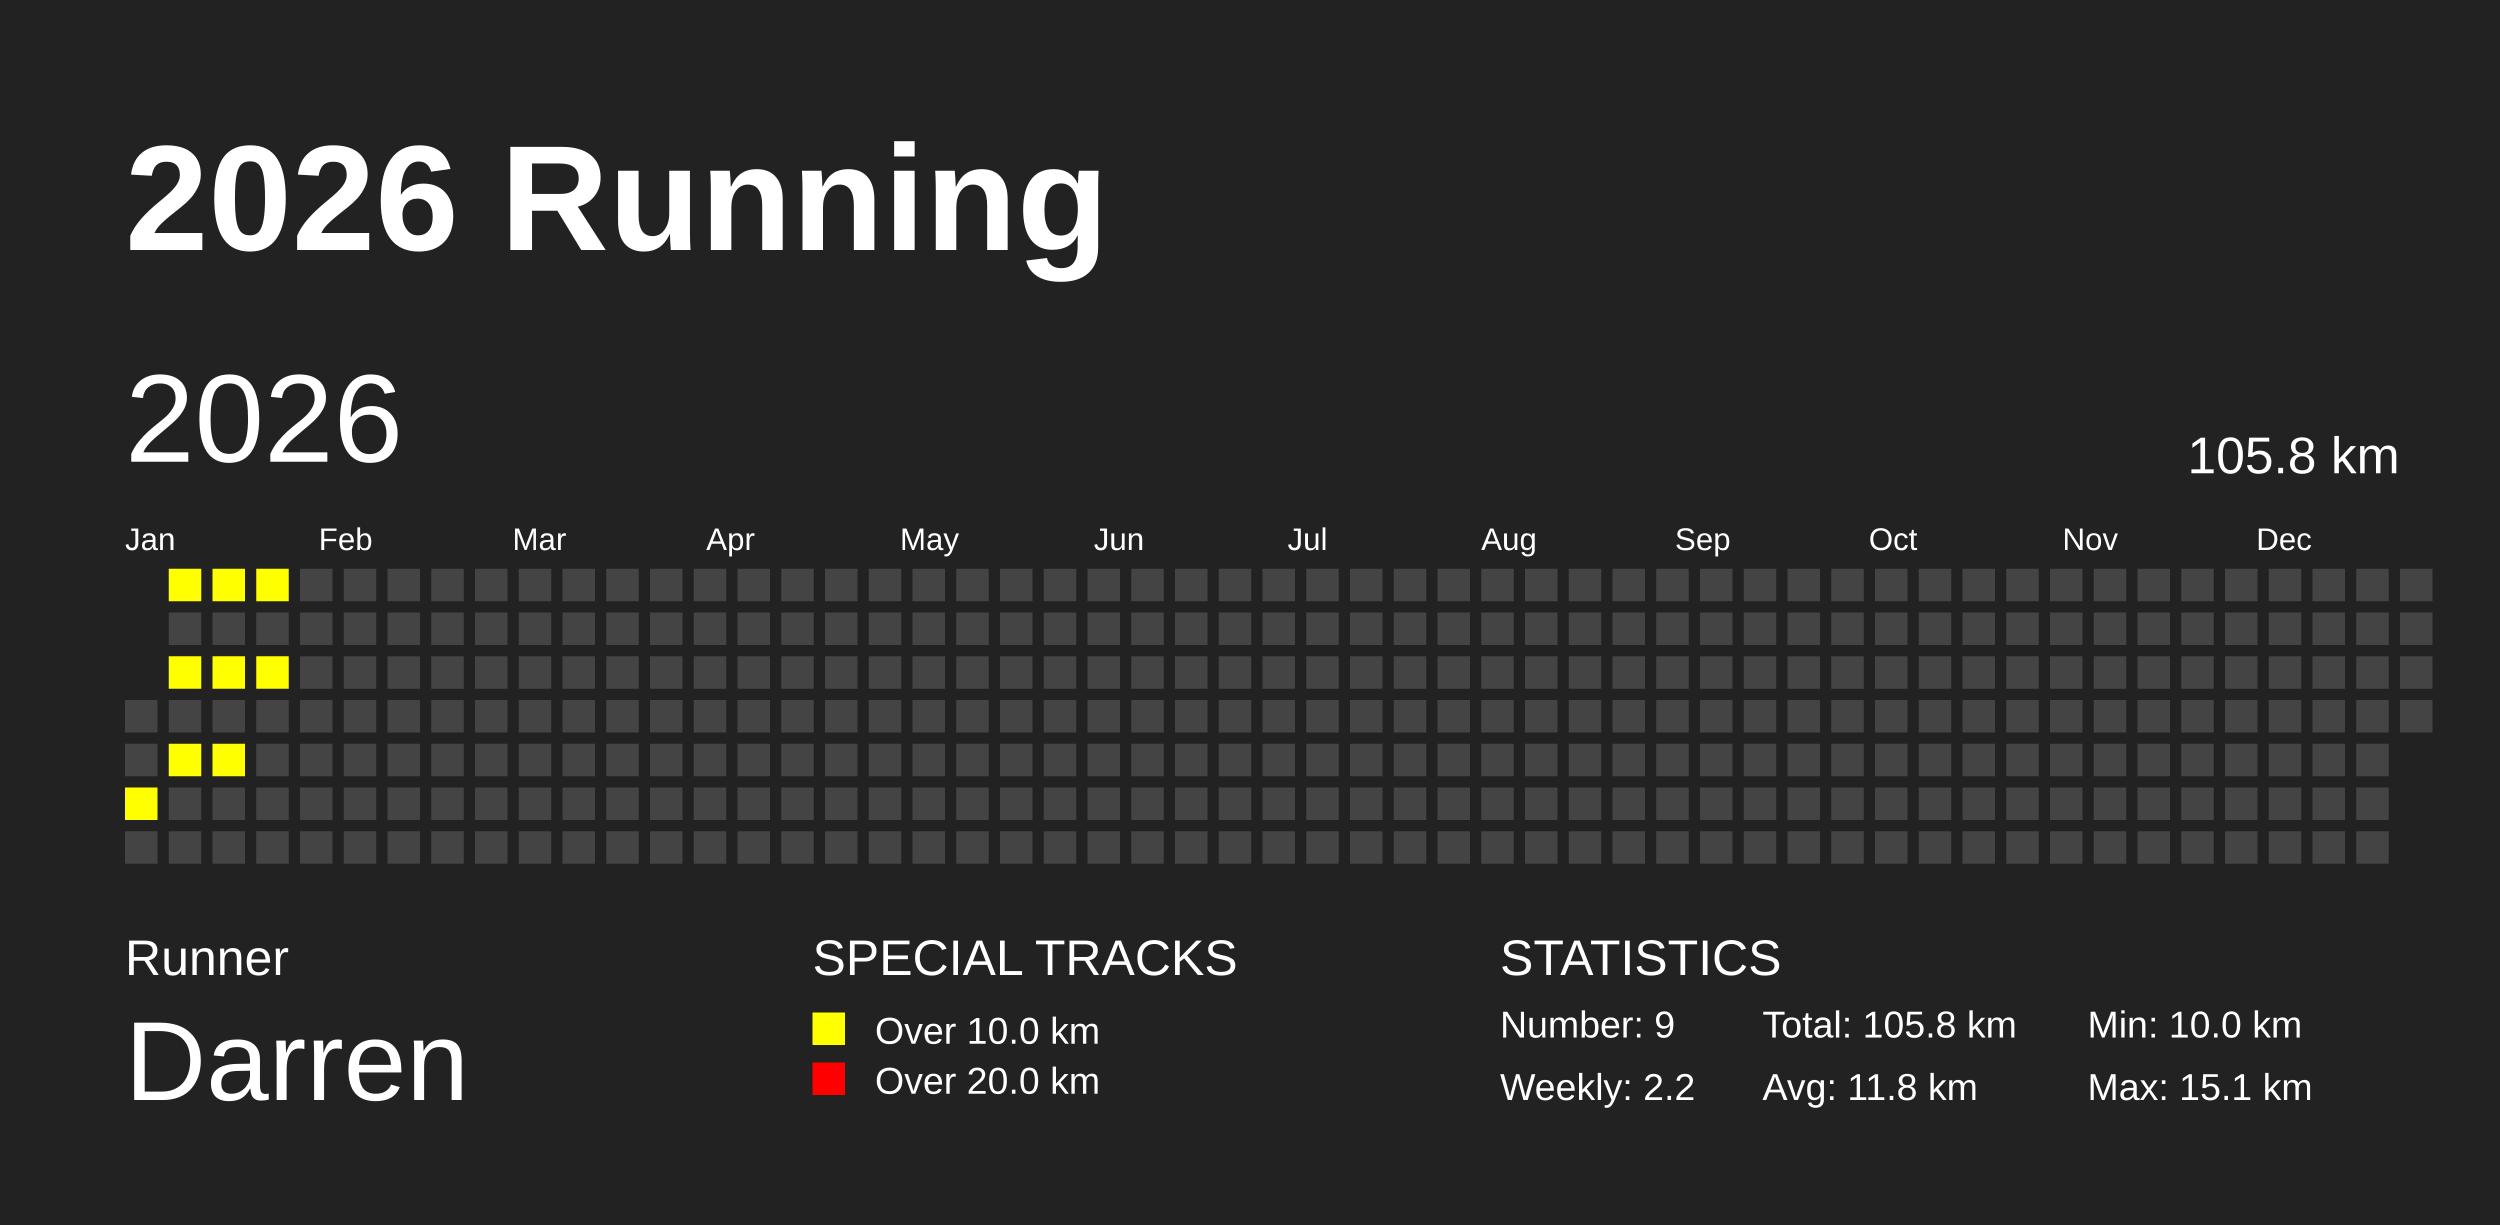
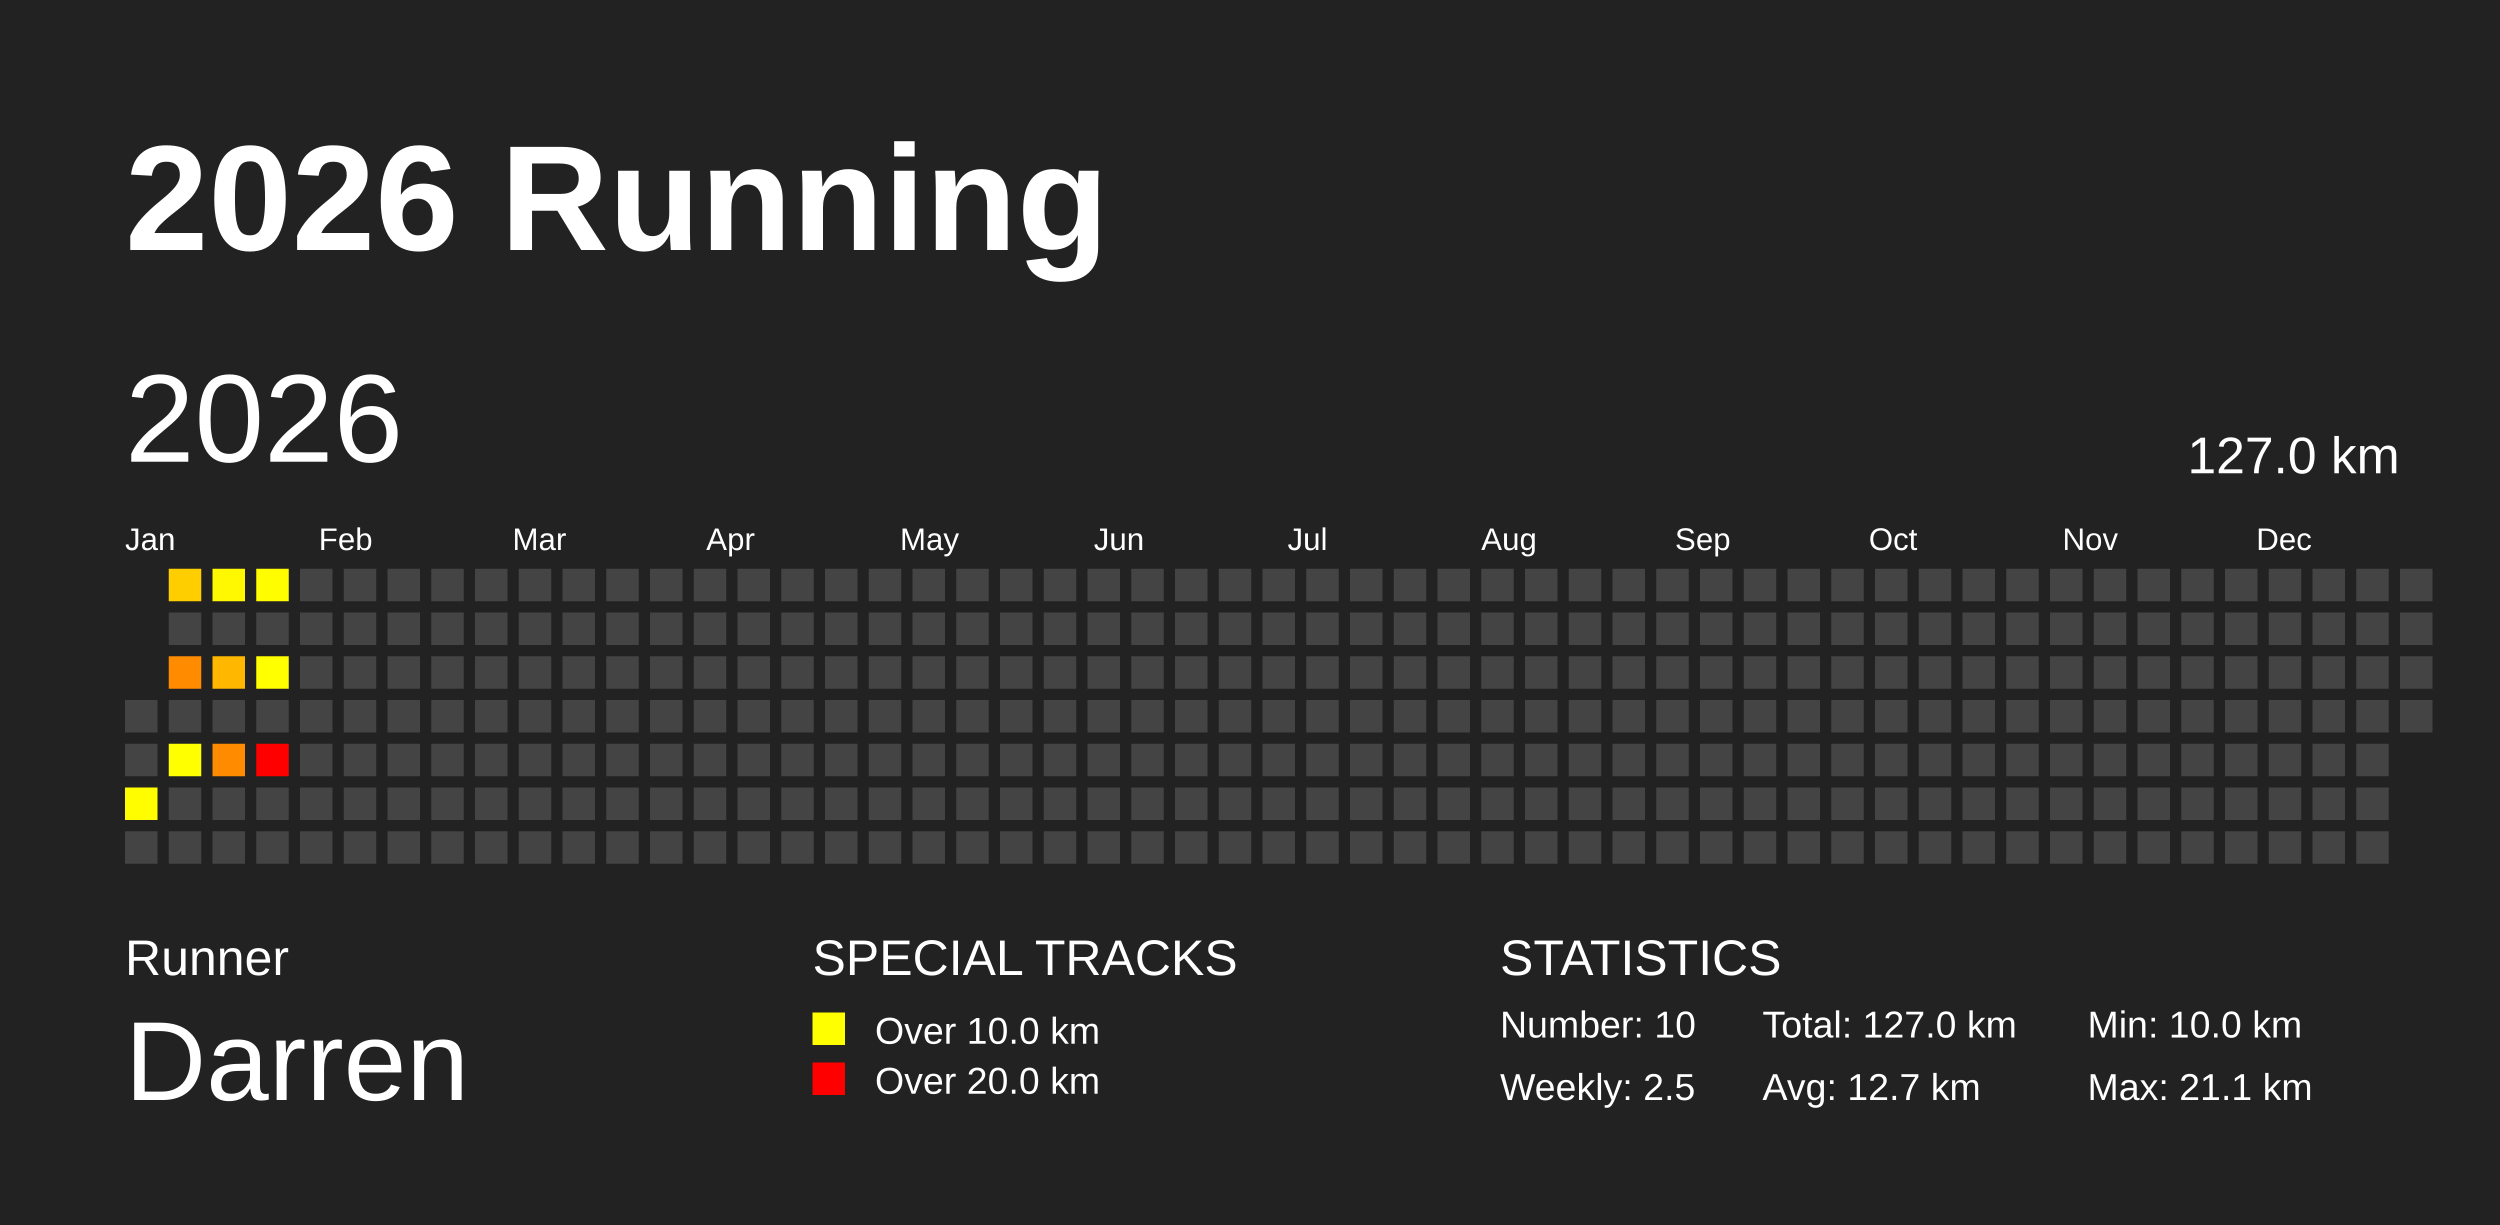
<svg xmlns="http://www.w3.org/2000/svg" baseProfile="full" height="98mm" version="1.1" viewBox="0,0,200,98" width="200mm">
  <defs />
  <rect fill="#222222" height="98" width="200" x="0" y="0" />
  <text fill="#FFFFFF" style="font-size:12px; font-family:Arial; font-weight:bold;" x="10" y="20">2026 Running</text>
  <text fill="#FFFFFF" style="font-size:4px; font-family:Arial" x="10" y="78">Runner</text>
  <text fill="#FFFFFF" style="font-size:9px; font-family:Arial" x="10" y="88">Darren</text>
  <text fill="#FFFFFF" style="font-size:4px; font-family:Arial" x="65" y="78">SPECIAL TRACKS</text>
  <rect fill="yellow" height="2.6" width="2.6" x="65" y="81" />
  <text fill="#FFFFFF" style="font-size:3px; font-family:Arial" x="70" y="83.5">Over 10.0 km</text>
  <rect fill="red" height="2.6" width="2.6" x="65" y="85" />
  <text fill="#FFFFFF" style="font-size:3px; font-family:Arial" x="70" y="87.5">Over 20.0 km</text>
  <text fill="#FFFFFF" style="font-size:4px; font-family:Arial" x="120" y="78">STATISTICS</text>
-   <text fill="#FFFFFF" style="font-size:3px; font-family:Arial" x="120" y="83">Number: 9</text>
-   <text fill="#FFFFFF" style="font-size:3px; font-family:Arial" x="120" y="88">Weekly: 2.2</text>
-   <text fill="#FFFFFF" style="font-size:3px; font-family:Arial" x="141" y="83">Total: 105.8 km</text>
-   <text fill="#FFFFFF" style="font-size:3px; font-family:Arial" x="141" y="88">Avg: 11.8 km</text>
+   <text fill="#FFFFFF" style="font-size:3px; font-family:Arial" x="120" y="83">Number: 10</text>
+   <text fill="#FFFFFF" style="font-size:3px; font-family:Arial" x="120" y="88">Weekly: 2.5</text>
+   <text fill="#FFFFFF" style="font-size:3px; font-family:Arial" x="141" y="83">Total: 127.0 km</text>
+   <text fill="#FFFFFF" style="font-size:3px; font-family:Arial" x="141" y="88">Avg: 12.7 km</text>
  <text fill="#FFFFFF" style="font-size:3px; font-family:Arial" x="167" y="83">Min: 10.0 km</text>
-   <text fill="#FFFFFF" style="font-size:3px; font-family:Arial" x="167" y="88">Max: 15.1 km</text>
+   <text fill="#FFFFFF" style="font-size:3px; font-family:Arial" x="167" y="88">Max: 21.1 km</text>
  <text dominant-baseline="hanging" fill="#FFFFFF" style="font-size:10.0px; font-family:Arial;" x="10" y="30">2026</text>
-   <text dominant-baseline="hanging" fill="#FFFFFF" style="font-size:4.125px; font-family:Arial;" x="175" y="35">105.8 km</text>
+   <text dominant-baseline="hanging" fill="#FFFFFF" style="font-size:4.125px; font-family:Arial;" x="175" y="35">127.0 km</text>
  <text fill="#FFFFFF" style="font-size:2.5px; font-family:Arial" x="10.0" y="44">Jan</text>
  <text fill="#FFFFFF" style="font-size:2.5px; font-family:Arial" x="25.5" y="44">Feb</text>
  <text fill="#FFFFFF" style="font-size:2.5px; font-family:Arial" x="41.0" y="44">Mar</text>
  <text fill="#FFFFFF" style="font-size:2.5px; font-family:Arial" x="56.5" y="44">Apr</text>
  <text fill="#FFFFFF" style="font-size:2.5px; font-family:Arial" x="72.0" y="44">May</text>
  <text fill="#FFFFFF" style="font-size:2.5px; font-family:Arial" x="87.5" y="44">Jun</text>
  <text fill="#FFFFFF" style="font-size:2.5px; font-family:Arial" x="103.0" y="44">Jul</text>
  <text fill="#FFFFFF" style="font-size:2.5px; font-family:Arial" x="118.5" y="44">Aug</text>
  <text fill="#FFFFFF" style="font-size:2.5px; font-family:Arial" x="134.0" y="44">Sep</text>
  <text fill="#FFFFFF" style="font-size:2.5px; font-family:Arial" x="149.5" y="44">Oct</text>
  <text fill="#FFFFFF" style="font-size:2.5px; font-family:Arial" x="165.0" y="44">Nov</text>
  <text fill="#FFFFFF" style="font-size:2.5px; font-family:Arial" x="180.5" y="44">Dec</text>
  <rect fill="#444444" height="2.6" width="2.6" x="10.0" y="56.0" />
  <rect fill="#444444" height="2.6" width="2.6" x="10.0" y="59.5" />
-   <rect fill="yellow" height="2.6" width="2.6" x="10.0" y="63.0" />
+   <rect fill="#fffd00" height="2.6" width="2.6" x="10.0" y="63.0" />
  <rect fill="#444444" height="2.6" width="2.6" x="10.0" y="66.5" />
-   <rect fill="yellow" height="2.6" width="2.6" x="13.5" y="45.5" />
+   <rect fill="#ffce00" height="2.6" width="2.6" x="13.5" y="45.5" />
  <rect fill="#444444" height="2.6" width="2.6" x="13.5" y="49.0" />
-   <rect fill="yellow" height="2.6" width="2.6" x="13.5" y="52.5" />
+   <rect fill="#ff8c00" height="2.6" width="2.6" x="13.5" y="52.5" />
  <rect fill="#444444" height="2.6" width="2.6" x="13.5" y="56.0" />
-   <rect fill="yellow" height="2.6" width="2.6" x="13.5" y="59.5" />
+   <rect fill="#ffff00" height="2.6" width="2.6" x="13.5" y="59.5" />
  <rect fill="#444444" height="2.6" width="2.6" x="13.5" y="63.0" />
  <rect fill="#444444" height="2.6" width="2.6" x="13.5" y="66.5" />
-   <rect fill="yellow" height="2.6" width="2.6" x="17.0" y="45.5" />
+   <rect fill="#fff800" height="2.6" width="2.6" x="17.0" y="45.5" />
  <rect fill="#444444" height="2.6" width="2.6" x="17.0" y="49.0" />
-   <rect fill="yellow" height="2.6" width="2.6" x="17.0" y="52.5" />
+   <rect fill="#ffb700" height="2.6" width="2.6" x="17.0" y="52.5" />
  <rect fill="#444444" height="2.6" width="2.6" x="17.0" y="56.0" />
-   <rect fill="yellow" height="2.6" width="2.6" x="17.0" y="59.5" />
+   <rect fill="#ff8b00" height="2.6" width="2.6" x="17.0" y="59.5" />
  <rect fill="#444444" height="2.6" width="2.6" x="17.0" y="63.0" />
  <rect fill="#444444" height="2.6" width="2.6" x="17.0" y="66.5" />
-   <rect fill="yellow" height="2.6" width="2.6" x="20.5" y="45.5" />
+   <rect fill="#fffd00" height="2.6" width="2.6" x="20.5" y="45.5" />
  <rect fill="#444444" height="2.6" width="2.6" x="20.5" y="49.0" />
-   <rect fill="yellow" height="2.6" width="2.6" x="20.5" y="52.5" />
+   <rect fill="#ffff00" height="2.6" width="2.6" x="20.5" y="52.5" />
  <rect fill="#444444" height="2.6" width="2.6" x="20.5" y="56.0" />
-   <rect fill="#444444" height="2.6" width="2.6" x="20.5" y="59.5" />
+   <rect fill="red" height="2.6" width="2.6" x="20.5" y="59.5" />
  <rect fill="#444444" height="2.6" width="2.6" x="20.5" y="63.0" />
  <rect fill="#444444" height="2.6" width="2.6" x="20.5" y="66.5" />
  <rect fill="#444444" height="2.6" width="2.6" x="24.0" y="45.5" />
  <rect fill="#444444" height="2.6" width="2.6" x="24.0" y="49.0" />
  <rect fill="#444444" height="2.6" width="2.6" x="24.0" y="52.5" />
  <rect fill="#444444" height="2.6" width="2.6" x="24.0" y="56.0" />
  <rect fill="#444444" height="2.6" width="2.6" x="24.0" y="59.5" />
  <rect fill="#444444" height="2.6" width="2.6" x="24.0" y="63.0" />
  <rect fill="#444444" height="2.6" width="2.6" x="24.0" y="66.5" />
  <rect fill="#444444" height="2.6" width="2.6" x="27.5" y="45.5" />
  <rect fill="#444444" height="2.6" width="2.6" x="27.5" y="49.0" />
  <rect fill="#444444" height="2.6" width="2.6" x="27.5" y="52.5" />
  <rect fill="#444444" height="2.6" width="2.6" x="27.5" y="56.0" />
  <rect fill="#444444" height="2.6" width="2.6" x="27.5" y="59.5" />
  <rect fill="#444444" height="2.6" width="2.6" x="27.5" y="63.0" />
  <rect fill="#444444" height="2.6" width="2.6" x="27.5" y="66.5" />
  <rect fill="#444444" height="2.6" width="2.6" x="31.0" y="45.5" />
  <rect fill="#444444" height="2.6" width="2.6" x="31.0" y="49.0" />
  <rect fill="#444444" height="2.6" width="2.6" x="31.0" y="52.5" />
  <rect fill="#444444" height="2.6" width="2.6" x="31.0" y="56.0" />
  <rect fill="#444444" height="2.6" width="2.6" x="31.0" y="59.5" />
  <rect fill="#444444" height="2.6" width="2.6" x="31.0" y="63.0" />
  <rect fill="#444444" height="2.6" width="2.6" x="31.0" y="66.5" />
  <rect fill="#444444" height="2.6" width="2.6" x="34.5" y="45.5" />
  <rect fill="#444444" height="2.6" width="2.6" x="34.5" y="49.0" />
  <rect fill="#444444" height="2.6" width="2.6" x="34.5" y="52.5" />
  <rect fill="#444444" height="2.6" width="2.6" x="34.5" y="56.0" />
  <rect fill="#444444" height="2.6" width="2.6" x="34.5" y="59.5" />
  <rect fill="#444444" height="2.6" width="2.6" x="34.5" y="63.0" />
  <rect fill="#444444" height="2.6" width="2.6" x="34.5" y="66.5" />
  <rect fill="#444444" height="2.6" width="2.6" x="38.0" y="45.5" />
  <rect fill="#444444" height="2.6" width="2.6" x="38.0" y="49.0" />
  <rect fill="#444444" height="2.6" width="2.6" x="38.0" y="52.5" />
  <rect fill="#444444" height="2.6" width="2.6" x="38.0" y="56.0" />
  <rect fill="#444444" height="2.6" width="2.6" x="38.0" y="59.5" />
  <rect fill="#444444" height="2.6" width="2.6" x="38.0" y="63.0" />
  <rect fill="#444444" height="2.6" width="2.6" x="38.0" y="66.5" />
  <rect fill="#444444" height="2.6" width="2.6" x="41.5" y="45.5" />
  <rect fill="#444444" height="2.6" width="2.6" x="41.5" y="49.0" />
  <rect fill="#444444" height="2.6" width="2.6" x="41.5" y="52.5" />
  <rect fill="#444444" height="2.6" width="2.6" x="41.5" y="56.0" />
  <rect fill="#444444" height="2.6" width="2.6" x="41.5" y="59.5" />
  <rect fill="#444444" height="2.6" width="2.6" x="41.5" y="63.0" />
  <rect fill="#444444" height="2.6" width="2.6" x="41.5" y="66.5" />
  <rect fill="#444444" height="2.6" width="2.6" x="45.0" y="45.5" />
  <rect fill="#444444" height="2.6" width="2.6" x="45.0" y="49.0" />
  <rect fill="#444444" height="2.6" width="2.6" x="45.0" y="52.5" />
  <rect fill="#444444" height="2.6" width="2.6" x="45.0" y="56.0" />
  <rect fill="#444444" height="2.6" width="2.6" x="45.0" y="59.5" />
  <rect fill="#444444" height="2.6" width="2.6" x="45.0" y="63.0" />
  <rect fill="#444444" height="2.6" width="2.6" x="45.0" y="66.5" />
  <rect fill="#444444" height="2.6" width="2.6" x="48.5" y="45.5" />
  <rect fill="#444444" height="2.6" width="2.6" x="48.5" y="49.0" />
  <rect fill="#444444" height="2.6" width="2.6" x="48.5" y="52.5" />
  <rect fill="#444444" height="2.6" width="2.6" x="48.5" y="56.0" />
  <rect fill="#444444" height="2.6" width="2.6" x="48.5" y="59.5" />
  <rect fill="#444444" height="2.6" width="2.6" x="48.5" y="63.0" />
  <rect fill="#444444" height="2.6" width="2.6" x="48.5" y="66.5" />
  <rect fill="#444444" height="2.6" width="2.6" x="52.0" y="45.5" />
  <rect fill="#444444" height="2.6" width="2.6" x="52.0" y="49.0" />
  <rect fill="#444444" height="2.6" width="2.6" x="52.0" y="52.5" />
  <rect fill="#444444" height="2.6" width="2.6" x="52.0" y="56.0" />
  <rect fill="#444444" height="2.6" width="2.6" x="52.0" y="59.5" />
  <rect fill="#444444" height="2.6" width="2.6" x="52.0" y="63.0" />
  <rect fill="#444444" height="2.6" width="2.6" x="52.0" y="66.5" />
  <rect fill="#444444" height="2.6" width="2.6" x="55.5" y="45.5" />
  <rect fill="#444444" height="2.6" width="2.6" x="55.5" y="49.0" />
  <rect fill="#444444" height="2.6" width="2.6" x="55.5" y="52.5" />
  <rect fill="#444444" height="2.6" width="2.6" x="55.5" y="56.0" />
  <rect fill="#444444" height="2.6" width="2.6" x="55.5" y="59.5" />
  <rect fill="#444444" height="2.6" width="2.6" x="55.5" y="63.0" />
  <rect fill="#444444" height="2.6" width="2.6" x="55.5" y="66.5" />
  <rect fill="#444444" height="2.6" width="2.6" x="59.0" y="45.5" />
  <rect fill="#444444" height="2.6" width="2.6" x="59.0" y="49.0" />
  <rect fill="#444444" height="2.6" width="2.6" x="59.0" y="52.5" />
  <rect fill="#444444" height="2.6" width="2.6" x="59.0" y="56.0" />
  <rect fill="#444444" height="2.6" width="2.6" x="59.0" y="59.5" />
  <rect fill="#444444" height="2.6" width="2.6" x="59.0" y="63.0" />
  <rect fill="#444444" height="2.6" width="2.6" x="59.0" y="66.5" />
  <rect fill="#444444" height="2.6" width="2.6" x="62.5" y="45.5" />
  <rect fill="#444444" height="2.6" width="2.6" x="62.5" y="49.0" />
  <rect fill="#444444" height="2.6" width="2.6" x="62.5" y="52.5" />
  <rect fill="#444444" height="2.6" width="2.6" x="62.5" y="56.0" />
  <rect fill="#444444" height="2.6" width="2.6" x="62.5" y="59.5" />
  <rect fill="#444444" height="2.6" width="2.6" x="62.5" y="63.0" />
  <rect fill="#444444" height="2.6" width="2.6" x="62.5" y="66.5" />
  <rect fill="#444444" height="2.6" width="2.6" x="66.0" y="45.5" />
  <rect fill="#444444" height="2.6" width="2.6" x="66.0" y="49.0" />
  <rect fill="#444444" height="2.6" width="2.6" x="66.0" y="52.5" />
  <rect fill="#444444" height="2.6" width="2.6" x="66.0" y="56.0" />
  <rect fill="#444444" height="2.6" width="2.6" x="66.0" y="59.5" />
  <rect fill="#444444" height="2.6" width="2.6" x="66.0" y="63.0" />
  <rect fill="#444444" height="2.6" width="2.6" x="66.0" y="66.5" />
  <rect fill="#444444" height="2.6" width="2.6" x="69.5" y="45.5" />
  <rect fill="#444444" height="2.6" width="2.6" x="69.5" y="49.0" />
  <rect fill="#444444" height="2.6" width="2.6" x="69.5" y="52.5" />
  <rect fill="#444444" height="2.6" width="2.6" x="69.5" y="56.0" />
  <rect fill="#444444" height="2.6" width="2.6" x="69.5" y="59.5" />
  <rect fill="#444444" height="2.6" width="2.6" x="69.5" y="63.0" />
  <rect fill="#444444" height="2.6" width="2.6" x="69.5" y="66.5" />
  <rect fill="#444444" height="2.6" width="2.6" x="73.0" y="45.5" />
  <rect fill="#444444" height="2.6" width="2.6" x="73.0" y="49.0" />
  <rect fill="#444444" height="2.6" width="2.6" x="73.0" y="52.5" />
  <rect fill="#444444" height="2.6" width="2.6" x="73.0" y="56.0" />
  <rect fill="#444444" height="2.6" width="2.6" x="73.0" y="59.5" />
  <rect fill="#444444" height="2.6" width="2.6" x="73.0" y="63.0" />
  <rect fill="#444444" height="2.6" width="2.6" x="73.0" y="66.5" />
  <rect fill="#444444" height="2.6" width="2.6" x="76.5" y="45.5" />
  <rect fill="#444444" height="2.6" width="2.6" x="76.5" y="49.0" />
  <rect fill="#444444" height="2.6" width="2.6" x="76.5" y="52.5" />
  <rect fill="#444444" height="2.6" width="2.6" x="76.5" y="56.0" />
  <rect fill="#444444" height="2.6" width="2.6" x="76.5" y="59.5" />
  <rect fill="#444444" height="2.6" width="2.6" x="76.5" y="63.0" />
  <rect fill="#444444" height="2.6" width="2.6" x="76.5" y="66.5" />
  <rect fill="#444444" height="2.6" width="2.6" x="80.0" y="45.5" />
  <rect fill="#444444" height="2.6" width="2.6" x="80.0" y="49.0" />
  <rect fill="#444444" height="2.6" width="2.6" x="80.0" y="52.5" />
  <rect fill="#444444" height="2.6" width="2.6" x="80.0" y="56.0" />
  <rect fill="#444444" height="2.6" width="2.6" x="80.0" y="59.5" />
  <rect fill="#444444" height="2.6" width="2.6" x="80.0" y="63.0" />
  <rect fill="#444444" height="2.6" width="2.6" x="80.0" y="66.5" />
  <rect fill="#444444" height="2.6" width="2.6" x="83.5" y="45.5" />
  <rect fill="#444444" height="2.6" width="2.6" x="83.5" y="49.0" />
  <rect fill="#444444" height="2.6" width="2.6" x="83.5" y="52.5" />
  <rect fill="#444444" height="2.6" width="2.6" x="83.5" y="56.0" />
  <rect fill="#444444" height="2.6" width="2.6" x="83.5" y="59.5" />
  <rect fill="#444444" height="2.6" width="2.6" x="83.5" y="63.0" />
  <rect fill="#444444" height="2.6" width="2.6" x="83.5" y="66.5" />
  <rect fill="#444444" height="2.6" width="2.6" x="87.0" y="45.5" />
  <rect fill="#444444" height="2.6" width="2.6" x="87.0" y="49.0" />
  <rect fill="#444444" height="2.6" width="2.6" x="87.0" y="52.5" />
  <rect fill="#444444" height="2.6" width="2.6" x="87.0" y="56.0" />
  <rect fill="#444444" height="2.6" width="2.6" x="87.0" y="59.5" />
  <rect fill="#444444" height="2.6" width="2.6" x="87.0" y="63.0" />
  <rect fill="#444444" height="2.6" width="2.6" x="87.0" y="66.5" />
  <rect fill="#444444" height="2.6" width="2.6" x="90.5" y="45.5" />
  <rect fill="#444444" height="2.6" width="2.6" x="90.5" y="49.0" />
  <rect fill="#444444" height="2.6" width="2.6" x="90.5" y="52.5" />
  <rect fill="#444444" height="2.6" width="2.6" x="90.5" y="56.0" />
  <rect fill="#444444" height="2.6" width="2.6" x="90.5" y="59.5" />
  <rect fill="#444444" height="2.6" width="2.6" x="90.5" y="63.0" />
  <rect fill="#444444" height="2.6" width="2.6" x="90.5" y="66.5" />
  <rect fill="#444444" height="2.6" width="2.6" x="94.0" y="45.5" />
  <rect fill="#444444" height="2.6" width="2.6" x="94.0" y="49.0" />
  <rect fill="#444444" height="2.6" width="2.6" x="94.0" y="52.5" />
  <rect fill="#444444" height="2.6" width="2.6" x="94.0" y="56.0" />
  <rect fill="#444444" height="2.6" width="2.6" x="94.0" y="59.5" />
  <rect fill="#444444" height="2.6" width="2.6" x="94.0" y="63.0" />
  <rect fill="#444444" height="2.6" width="2.6" x="94.0" y="66.5" />
  <rect fill="#444444" height="2.6" width="2.6" x="97.5" y="45.5" />
  <rect fill="#444444" height="2.6" width="2.6" x="97.5" y="49.0" />
  <rect fill="#444444" height="2.6" width="2.6" x="97.5" y="52.5" />
  <rect fill="#444444" height="2.6" width="2.6" x="97.5" y="56.0" />
  <rect fill="#444444" height="2.6" width="2.6" x="97.5" y="59.5" />
  <rect fill="#444444" height="2.6" width="2.6" x="97.5" y="63.0" />
  <rect fill="#444444" height="2.6" width="2.6" x="97.5" y="66.5" />
  <rect fill="#444444" height="2.6" width="2.6" x="101.0" y="45.5" />
  <rect fill="#444444" height="2.6" width="2.6" x="101.0" y="49.0" />
  <rect fill="#444444" height="2.6" width="2.6" x="101.0" y="52.5" />
  <rect fill="#444444" height="2.6" width="2.6" x="101.0" y="56.0" />
  <rect fill="#444444" height="2.6" width="2.6" x="101.0" y="59.5" />
  <rect fill="#444444" height="2.6" width="2.6" x="101.0" y="63.0" />
  <rect fill="#444444" height="2.6" width="2.6" x="101.0" y="66.5" />
  <rect fill="#444444" height="2.6" width="2.6" x="104.5" y="45.5" />
  <rect fill="#444444" height="2.6" width="2.6" x="104.5" y="49.0" />
  <rect fill="#444444" height="2.6" width="2.6" x="104.5" y="52.5" />
  <rect fill="#444444" height="2.6" width="2.6" x="104.5" y="56.0" />
  <rect fill="#444444" height="2.6" width="2.6" x="104.5" y="59.5" />
  <rect fill="#444444" height="2.6" width="2.6" x="104.5" y="63.0" />
  <rect fill="#444444" height="2.6" width="2.6" x="104.5" y="66.5" />
  <rect fill="#444444" height="2.6" width="2.6" x="108.0" y="45.5" />
  <rect fill="#444444" height="2.6" width="2.6" x="108.0" y="49.0" />
  <rect fill="#444444" height="2.6" width="2.6" x="108.0" y="52.5" />
  <rect fill="#444444" height="2.6" width="2.6" x="108.0" y="56.0" />
  <rect fill="#444444" height="2.6" width="2.6" x="108.0" y="59.5" />
  <rect fill="#444444" height="2.6" width="2.6" x="108.0" y="63.0" />
  <rect fill="#444444" height="2.6" width="2.6" x="108.0" y="66.5" />
  <rect fill="#444444" height="2.6" width="2.6" x="111.5" y="45.5" />
  <rect fill="#444444" height="2.6" width="2.6" x="111.5" y="49.0" />
  <rect fill="#444444" height="2.6" width="2.6" x="111.5" y="52.5" />
  <rect fill="#444444" height="2.6" width="2.6" x="111.5" y="56.0" />
  <rect fill="#444444" height="2.6" width="2.6" x="111.5" y="59.5" />
  <rect fill="#444444" height="2.6" width="2.6" x="111.5" y="63.0" />
  <rect fill="#444444" height="2.6" width="2.6" x="111.5" y="66.5" />
  <rect fill="#444444" height="2.6" width="2.6" x="115.0" y="45.5" />
  <rect fill="#444444" height="2.6" width="2.6" x="115.0" y="49.0" />
  <rect fill="#444444" height="2.6" width="2.6" x="115.0" y="52.5" />
  <rect fill="#444444" height="2.6" width="2.6" x="115.0" y="56.0" />
  <rect fill="#444444" height="2.6" width="2.6" x="115.0" y="59.5" />
  <rect fill="#444444" height="2.6" width="2.6" x="115.0" y="63.0" />
  <rect fill="#444444" height="2.6" width="2.6" x="115.0" y="66.5" />
  <rect fill="#444444" height="2.6" width="2.6" x="118.5" y="45.5" />
  <rect fill="#444444" height="2.6" width="2.6" x="118.5" y="49.0" />
  <rect fill="#444444" height="2.6" width="2.6" x="118.5" y="52.5" />
  <rect fill="#444444" height="2.6" width="2.6" x="118.5" y="56.0" />
  <rect fill="#444444" height="2.6" width="2.6" x="118.5" y="59.5" />
  <rect fill="#444444" height="2.6" width="2.6" x="118.5" y="63.0" />
  <rect fill="#444444" height="2.6" width="2.6" x="118.5" y="66.5" />
  <rect fill="#444444" height="2.6" width="2.6" x="122.0" y="45.5" />
  <rect fill="#444444" height="2.6" width="2.6" x="122.0" y="49.0" />
  <rect fill="#444444" height="2.6" width="2.6" x="122.0" y="52.5" />
  <rect fill="#444444" height="2.6" width="2.6" x="122.0" y="56.0" />
  <rect fill="#444444" height="2.6" width="2.6" x="122.0" y="59.5" />
  <rect fill="#444444" height="2.6" width="2.6" x="122.0" y="63.0" />
  <rect fill="#444444" height="2.6" width="2.6" x="122.0" y="66.5" />
  <rect fill="#444444" height="2.6" width="2.6" x="125.5" y="45.5" />
  <rect fill="#444444" height="2.6" width="2.6" x="125.5" y="49.0" />
  <rect fill="#444444" height="2.6" width="2.6" x="125.5" y="52.5" />
  <rect fill="#444444" height="2.6" width="2.6" x="125.5" y="56.0" />
  <rect fill="#444444" height="2.6" width="2.6" x="125.5" y="59.5" />
  <rect fill="#444444" height="2.6" width="2.6" x="125.5" y="63.0" />
  <rect fill="#444444" height="2.6" width="2.6" x="125.5" y="66.5" />
  <rect fill="#444444" height="2.6" width="2.6" x="129.0" y="45.5" />
  <rect fill="#444444" height="2.6" width="2.6" x="129.0" y="49.0" />
  <rect fill="#444444" height="2.6" width="2.6" x="129.0" y="52.5" />
  <rect fill="#444444" height="2.6" width="2.6" x="129.0" y="56.0" />
  <rect fill="#444444" height="2.6" width="2.6" x="129.0" y="59.5" />
  <rect fill="#444444" height="2.6" width="2.6" x="129.0" y="63.0" />
  <rect fill="#444444" height="2.6" width="2.6" x="129.0" y="66.5" />
  <rect fill="#444444" height="2.6" width="2.6" x="132.5" y="45.5" />
  <rect fill="#444444" height="2.6" width="2.6" x="132.5" y="49.0" />
  <rect fill="#444444" height="2.6" width="2.6" x="132.5" y="52.5" />
  <rect fill="#444444" height="2.6" width="2.6" x="132.5" y="56.0" />
  <rect fill="#444444" height="2.6" width="2.6" x="132.5" y="59.5" />
  <rect fill="#444444" height="2.6" width="2.6" x="132.5" y="63.0" />
  <rect fill="#444444" height="2.6" width="2.6" x="132.5" y="66.5" />
  <rect fill="#444444" height="2.6" width="2.6" x="136.0" y="45.5" />
  <rect fill="#444444" height="2.6" width="2.6" x="136.0" y="49.0" />
  <rect fill="#444444" height="2.6" width="2.6" x="136.0" y="52.5" />
  <rect fill="#444444" height="2.6" width="2.6" x="136.0" y="56.0" />
  <rect fill="#444444" height="2.6" width="2.6" x="136.0" y="59.5" />
  <rect fill="#444444" height="2.6" width="2.6" x="136.0" y="63.0" />
  <rect fill="#444444" height="2.6" width="2.6" x="136.0" y="66.5" />
  <rect fill="#444444" height="2.6" width="2.6" x="139.5" y="45.5" />
  <rect fill="#444444" height="2.6" width="2.6" x="139.5" y="49.0" />
  <rect fill="#444444" height="2.6" width="2.6" x="139.5" y="52.5" />
  <rect fill="#444444" height="2.6" width="2.6" x="139.5" y="56.0" />
  <rect fill="#444444" height="2.6" width="2.6" x="139.5" y="59.5" />
  <rect fill="#444444" height="2.6" width="2.6" x="139.5" y="63.0" />
  <rect fill="#444444" height="2.6" width="2.6" x="139.5" y="66.5" />
  <rect fill="#444444" height="2.6" width="2.6" x="143.0" y="45.5" />
  <rect fill="#444444" height="2.6" width="2.6" x="143.0" y="49.0" />
  <rect fill="#444444" height="2.6" width="2.6" x="143.0" y="52.5" />
  <rect fill="#444444" height="2.6" width="2.6" x="143.0" y="56.0" />
  <rect fill="#444444" height="2.6" width="2.6" x="143.0" y="59.5" />
  <rect fill="#444444" height="2.6" width="2.6" x="143.0" y="63.0" />
  <rect fill="#444444" height="2.6" width="2.6" x="143.0" y="66.5" />
  <rect fill="#444444" height="2.6" width="2.6" x="146.5" y="45.5" />
  <rect fill="#444444" height="2.6" width="2.6" x="146.5" y="49.0" />
  <rect fill="#444444" height="2.6" width="2.6" x="146.5" y="52.5" />
  <rect fill="#444444" height="2.6" width="2.6" x="146.5" y="56.0" />
  <rect fill="#444444" height="2.6" width="2.6" x="146.5" y="59.5" />
  <rect fill="#444444" height="2.6" width="2.6" x="146.5" y="63.0" />
  <rect fill="#444444" height="2.6" width="2.6" x="146.5" y="66.5" />
  <rect fill="#444444" height="2.6" width="2.6" x="150.0" y="45.5" />
  <rect fill="#444444" height="2.6" width="2.6" x="150.0" y="49.0" />
  <rect fill="#444444" height="2.6" width="2.6" x="150.0" y="52.5" />
  <rect fill="#444444" height="2.6" width="2.6" x="150.0" y="56.0" />
  <rect fill="#444444" height="2.6" width="2.6" x="150.0" y="59.5" />
  <rect fill="#444444" height="2.6" width="2.6" x="150.0" y="63.0" />
  <rect fill="#444444" height="2.6" width="2.6" x="150.0" y="66.5" />
  <rect fill="#444444" height="2.6" width="2.6" x="153.5" y="45.5" />
  <rect fill="#444444" height="2.6" width="2.6" x="153.5" y="49.0" />
  <rect fill="#444444" height="2.6" width="2.6" x="153.5" y="52.5" />
  <rect fill="#444444" height="2.6" width="2.6" x="153.5" y="56.0" />
  <rect fill="#444444" height="2.6" width="2.6" x="153.5" y="59.5" />
  <rect fill="#444444" height="2.6" width="2.6" x="153.5" y="63.0" />
  <rect fill="#444444" height="2.6" width="2.6" x="153.5" y="66.5" />
  <rect fill="#444444" height="2.6" width="2.6" x="157.0" y="45.5" />
  <rect fill="#444444" height="2.6" width="2.6" x="157.0" y="49.0" />
  <rect fill="#444444" height="2.6" width="2.6" x="157.0" y="52.5" />
  <rect fill="#444444" height="2.6" width="2.6" x="157.0" y="56.0" />
  <rect fill="#444444" height="2.6" width="2.6" x="157.0" y="59.5" />
  <rect fill="#444444" height="2.6" width="2.6" x="157.0" y="63.0" />
  <rect fill="#444444" height="2.6" width="2.6" x="157.0" y="66.5" />
  <rect fill="#444444" height="2.6" width="2.6" x="160.5" y="45.5" />
  <rect fill="#444444" height="2.6" width="2.6" x="160.5" y="49.0" />
  <rect fill="#444444" height="2.6" width="2.6" x="160.5" y="52.5" />
  <rect fill="#444444" height="2.6" width="2.6" x="160.5" y="56.0" />
  <rect fill="#444444" height="2.6" width="2.6" x="160.5" y="59.5" />
  <rect fill="#444444" height="2.6" width="2.6" x="160.5" y="63.0" />
  <rect fill="#444444" height="2.6" width="2.6" x="160.5" y="66.5" />
  <rect fill="#444444" height="2.6" width="2.6" x="164.0" y="45.5" />
  <rect fill="#444444" height="2.6" width="2.6" x="164.0" y="49.0" />
  <rect fill="#444444" height="2.6" width="2.6" x="164.0" y="52.5" />
  <rect fill="#444444" height="2.6" width="2.6" x="164.0" y="56.0" />
  <rect fill="#444444" height="2.6" width="2.6" x="164.0" y="59.5" />
  <rect fill="#444444" height="2.6" width="2.6" x="164.0" y="63.0" />
  <rect fill="#444444" height="2.6" width="2.6" x="164.0" y="66.5" />
  <rect fill="#444444" height="2.6" width="2.6" x="167.5" y="45.5" />
  <rect fill="#444444" height="2.6" width="2.6" x="167.5" y="49.0" />
  <rect fill="#444444" height="2.6" width="2.6" x="167.5" y="52.5" />
  <rect fill="#444444" height="2.6" width="2.6" x="167.5" y="56.0" />
  <rect fill="#444444" height="2.6" width="2.6" x="167.5" y="59.5" />
  <rect fill="#444444" height="2.6" width="2.6" x="167.5" y="63.0" />
  <rect fill="#444444" height="2.6" width="2.6" x="167.5" y="66.5" />
  <rect fill="#444444" height="2.6" width="2.6" x="171.0" y="45.5" />
  <rect fill="#444444" height="2.6" width="2.6" x="171.0" y="49.0" />
  <rect fill="#444444" height="2.6" width="2.6" x="171.0" y="52.5" />
  <rect fill="#444444" height="2.6" width="2.6" x="171.0" y="56.0" />
  <rect fill="#444444" height="2.6" width="2.6" x="171.0" y="59.5" />
  <rect fill="#444444" height="2.6" width="2.6" x="171.0" y="63.0" />
  <rect fill="#444444" height="2.6" width="2.6" x="171.0" y="66.5" />
  <rect fill="#444444" height="2.6" width="2.6" x="174.5" y="45.5" />
  <rect fill="#444444" height="2.6" width="2.6" x="174.5" y="49.0" />
  <rect fill="#444444" height="2.6" width="2.6" x="174.5" y="52.5" />
  <rect fill="#444444" height="2.6" width="2.6" x="174.5" y="56.0" />
  <rect fill="#444444" height="2.6" width="2.6" x="174.5" y="59.5" />
  <rect fill="#444444" height="2.6" width="2.6" x="174.5" y="63.0" />
  <rect fill="#444444" height="2.6" width="2.6" x="174.5" y="66.5" />
  <rect fill="#444444" height="2.6" width="2.6" x="178.0" y="45.5" />
  <rect fill="#444444" height="2.6" width="2.6" x="178.0" y="49.0" />
  <rect fill="#444444" height="2.6" width="2.6" x="178.0" y="52.5" />
  <rect fill="#444444" height="2.6" width="2.6" x="178.0" y="56.0" />
  <rect fill="#444444" height="2.6" width="2.6" x="178.0" y="59.5" />
  <rect fill="#444444" height="2.6" width="2.6" x="178.0" y="63.0" />
  <rect fill="#444444" height="2.6" width="2.6" x="178.0" y="66.5" />
  <rect fill="#444444" height="2.6" width="2.6" x="181.5" y="45.5" />
  <rect fill="#444444" height="2.6" width="2.6" x="181.5" y="49.0" />
  <rect fill="#444444" height="2.6" width="2.6" x="181.5" y="52.5" />
  <rect fill="#444444" height="2.6" width="2.6" x="181.5" y="56.0" />
  <rect fill="#444444" height="2.6" width="2.6" x="181.5" y="59.5" />
  <rect fill="#444444" height="2.6" width="2.6" x="181.5" y="63.0" />
  <rect fill="#444444" height="2.6" width="2.6" x="181.5" y="66.5" />
  <rect fill="#444444" height="2.6" width="2.6" x="185.0" y="45.5" />
  <rect fill="#444444" height="2.6" width="2.6" x="185.0" y="49.0" />
  <rect fill="#444444" height="2.6" width="2.6" x="185.0" y="52.5" />
  <rect fill="#444444" height="2.6" width="2.6" x="185.0" y="56.0" />
  <rect fill="#444444" height="2.6" width="2.6" x="185.0" y="59.5" />
  <rect fill="#444444" height="2.6" width="2.6" x="185.0" y="63.0" />
  <rect fill="#444444" height="2.6" width="2.6" x="185.0" y="66.5" />
  <rect fill="#444444" height="2.6" width="2.6" x="188.5" y="45.5" />
  <rect fill="#444444" height="2.6" width="2.6" x="188.5" y="49.0" />
  <rect fill="#444444" height="2.6" width="2.6" x="188.5" y="52.5" />
  <rect fill="#444444" height="2.6" width="2.6" x="188.5" y="56.0" />
  <rect fill="#444444" height="2.6" width="2.6" x="188.5" y="59.5" />
  <rect fill="#444444" height="2.6" width="2.6" x="188.5" y="63.0" />
  <rect fill="#444444" height="2.6" width="2.6" x="188.5" y="66.5" />
  <rect fill="#444444" height="2.6" width="2.6" x="192.0" y="45.5" />
  <rect fill="#444444" height="2.6" width="2.6" x="192.0" y="49.0" />
  <rect fill="#444444" height="2.6" width="2.6" x="192.0" y="52.5" />
  <rect fill="#444444" height="2.6" width="2.6" x="192.0" y="56.0" />
</svg>
